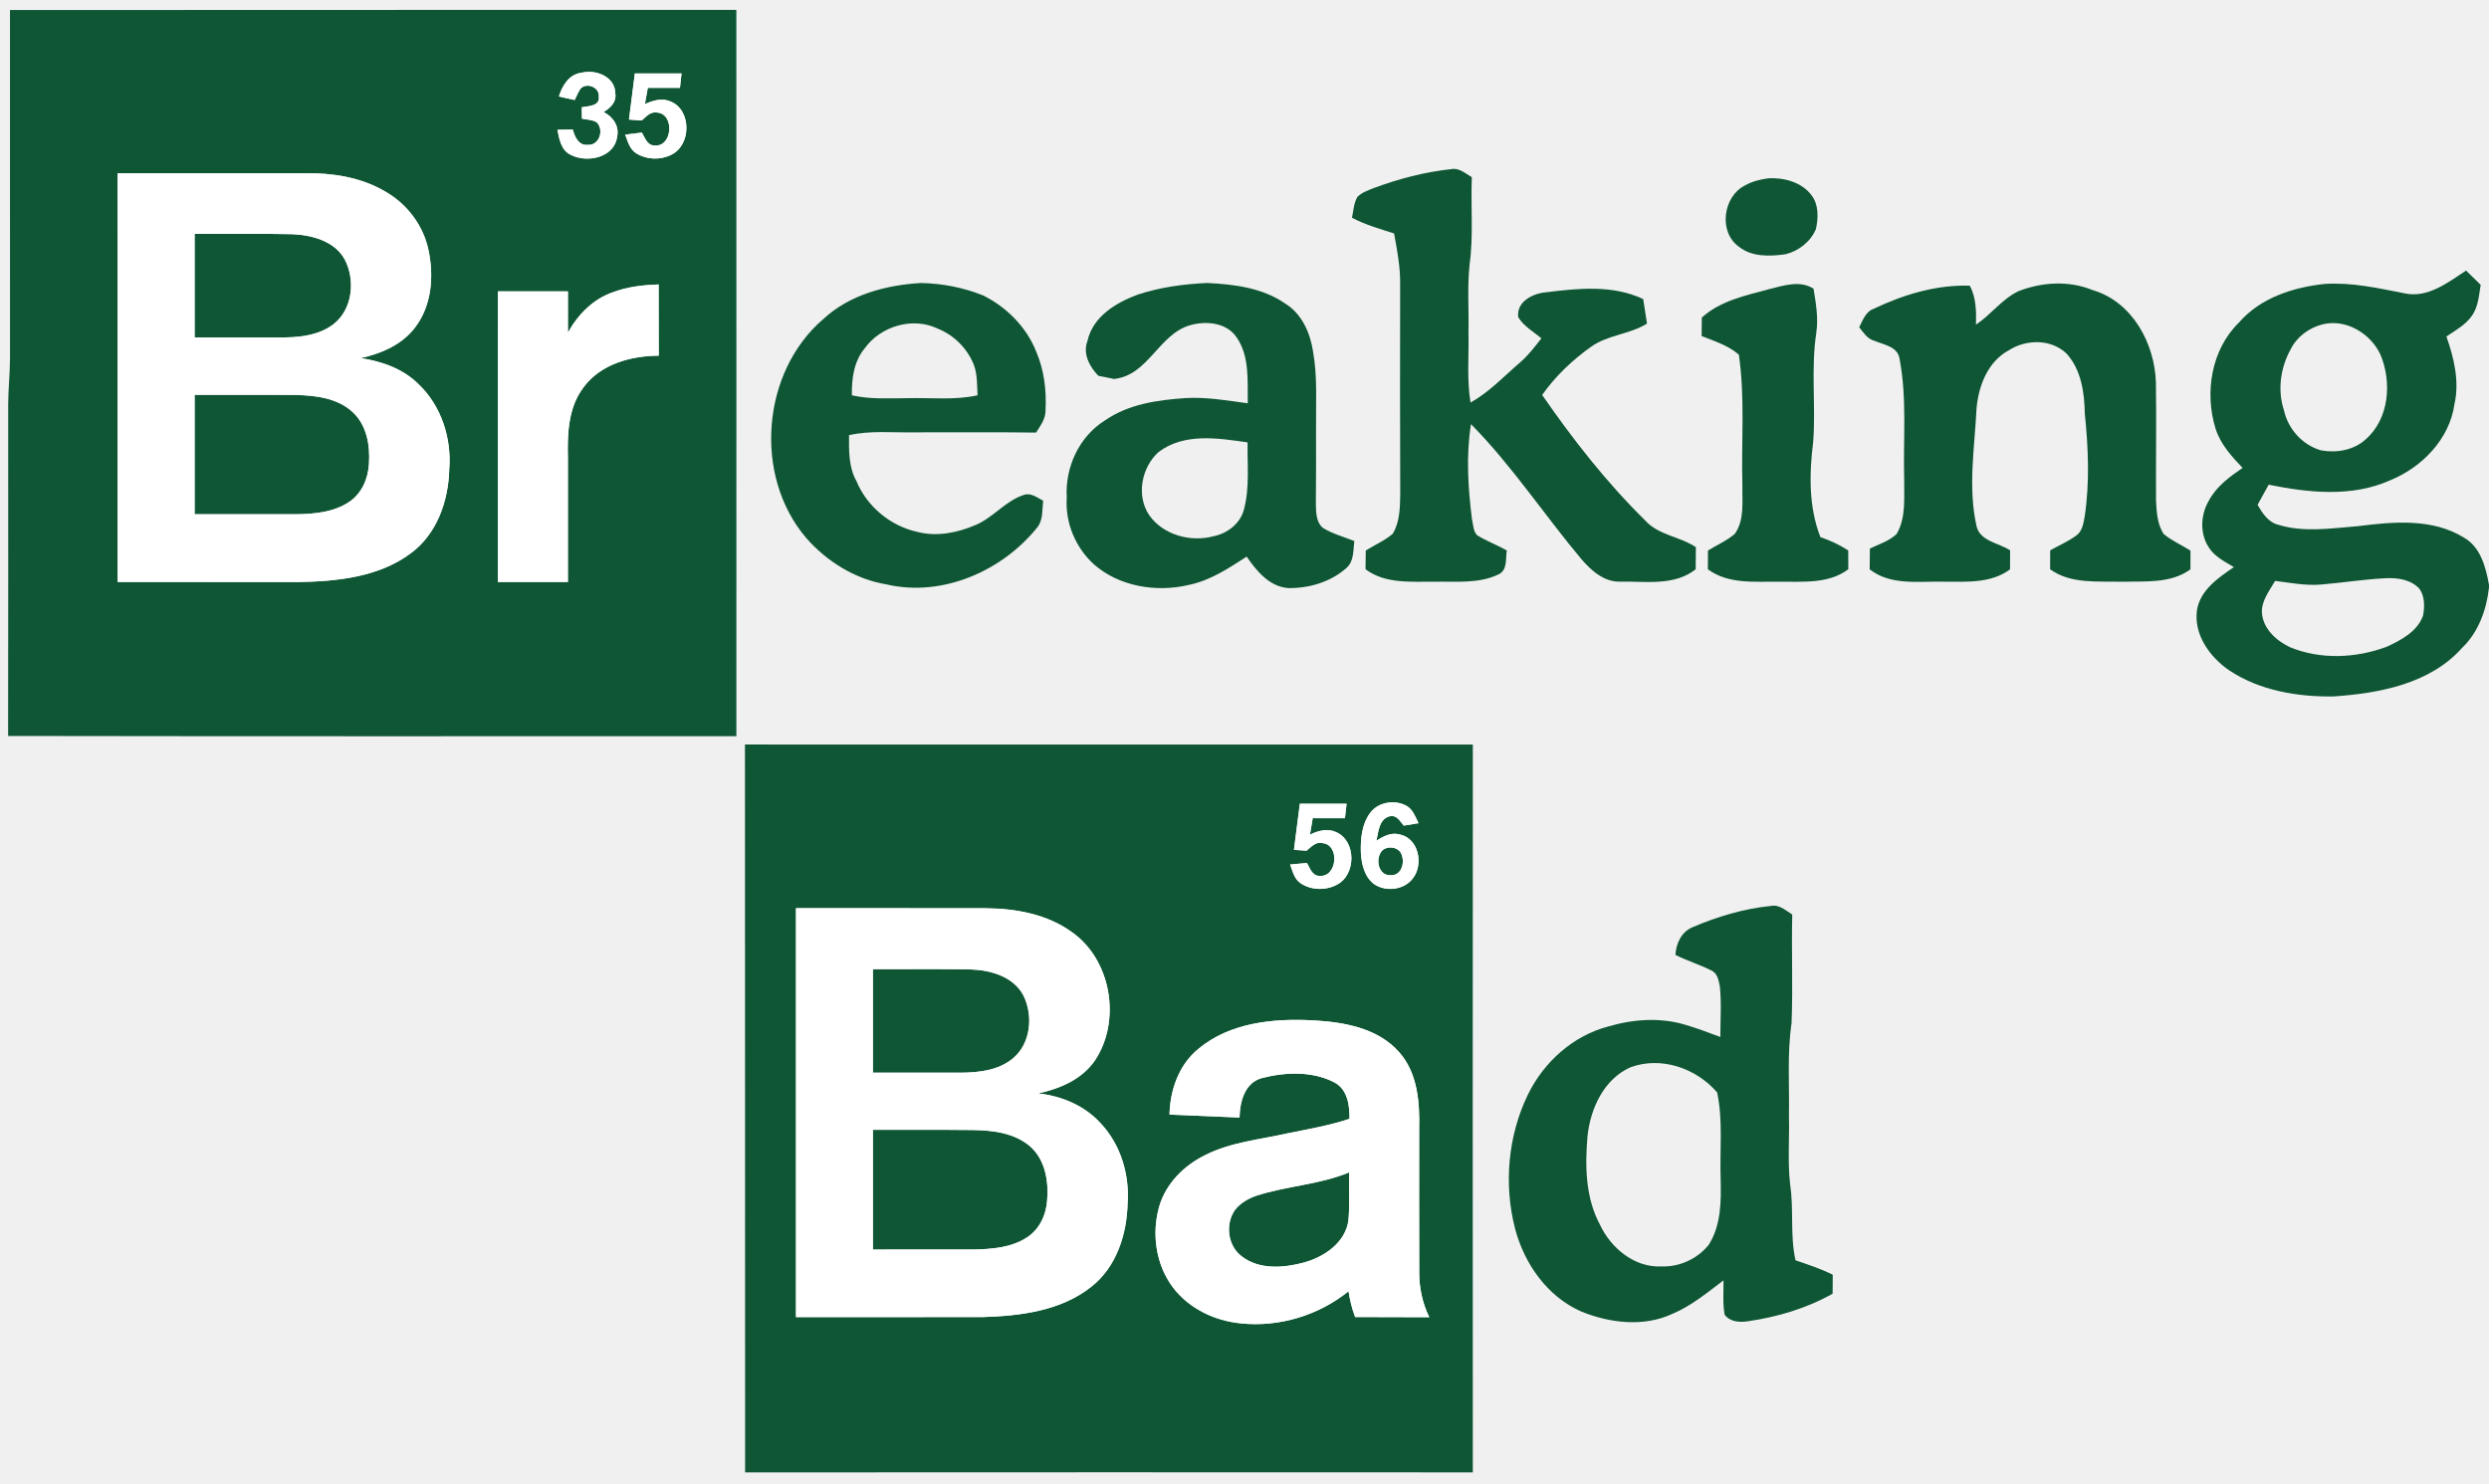
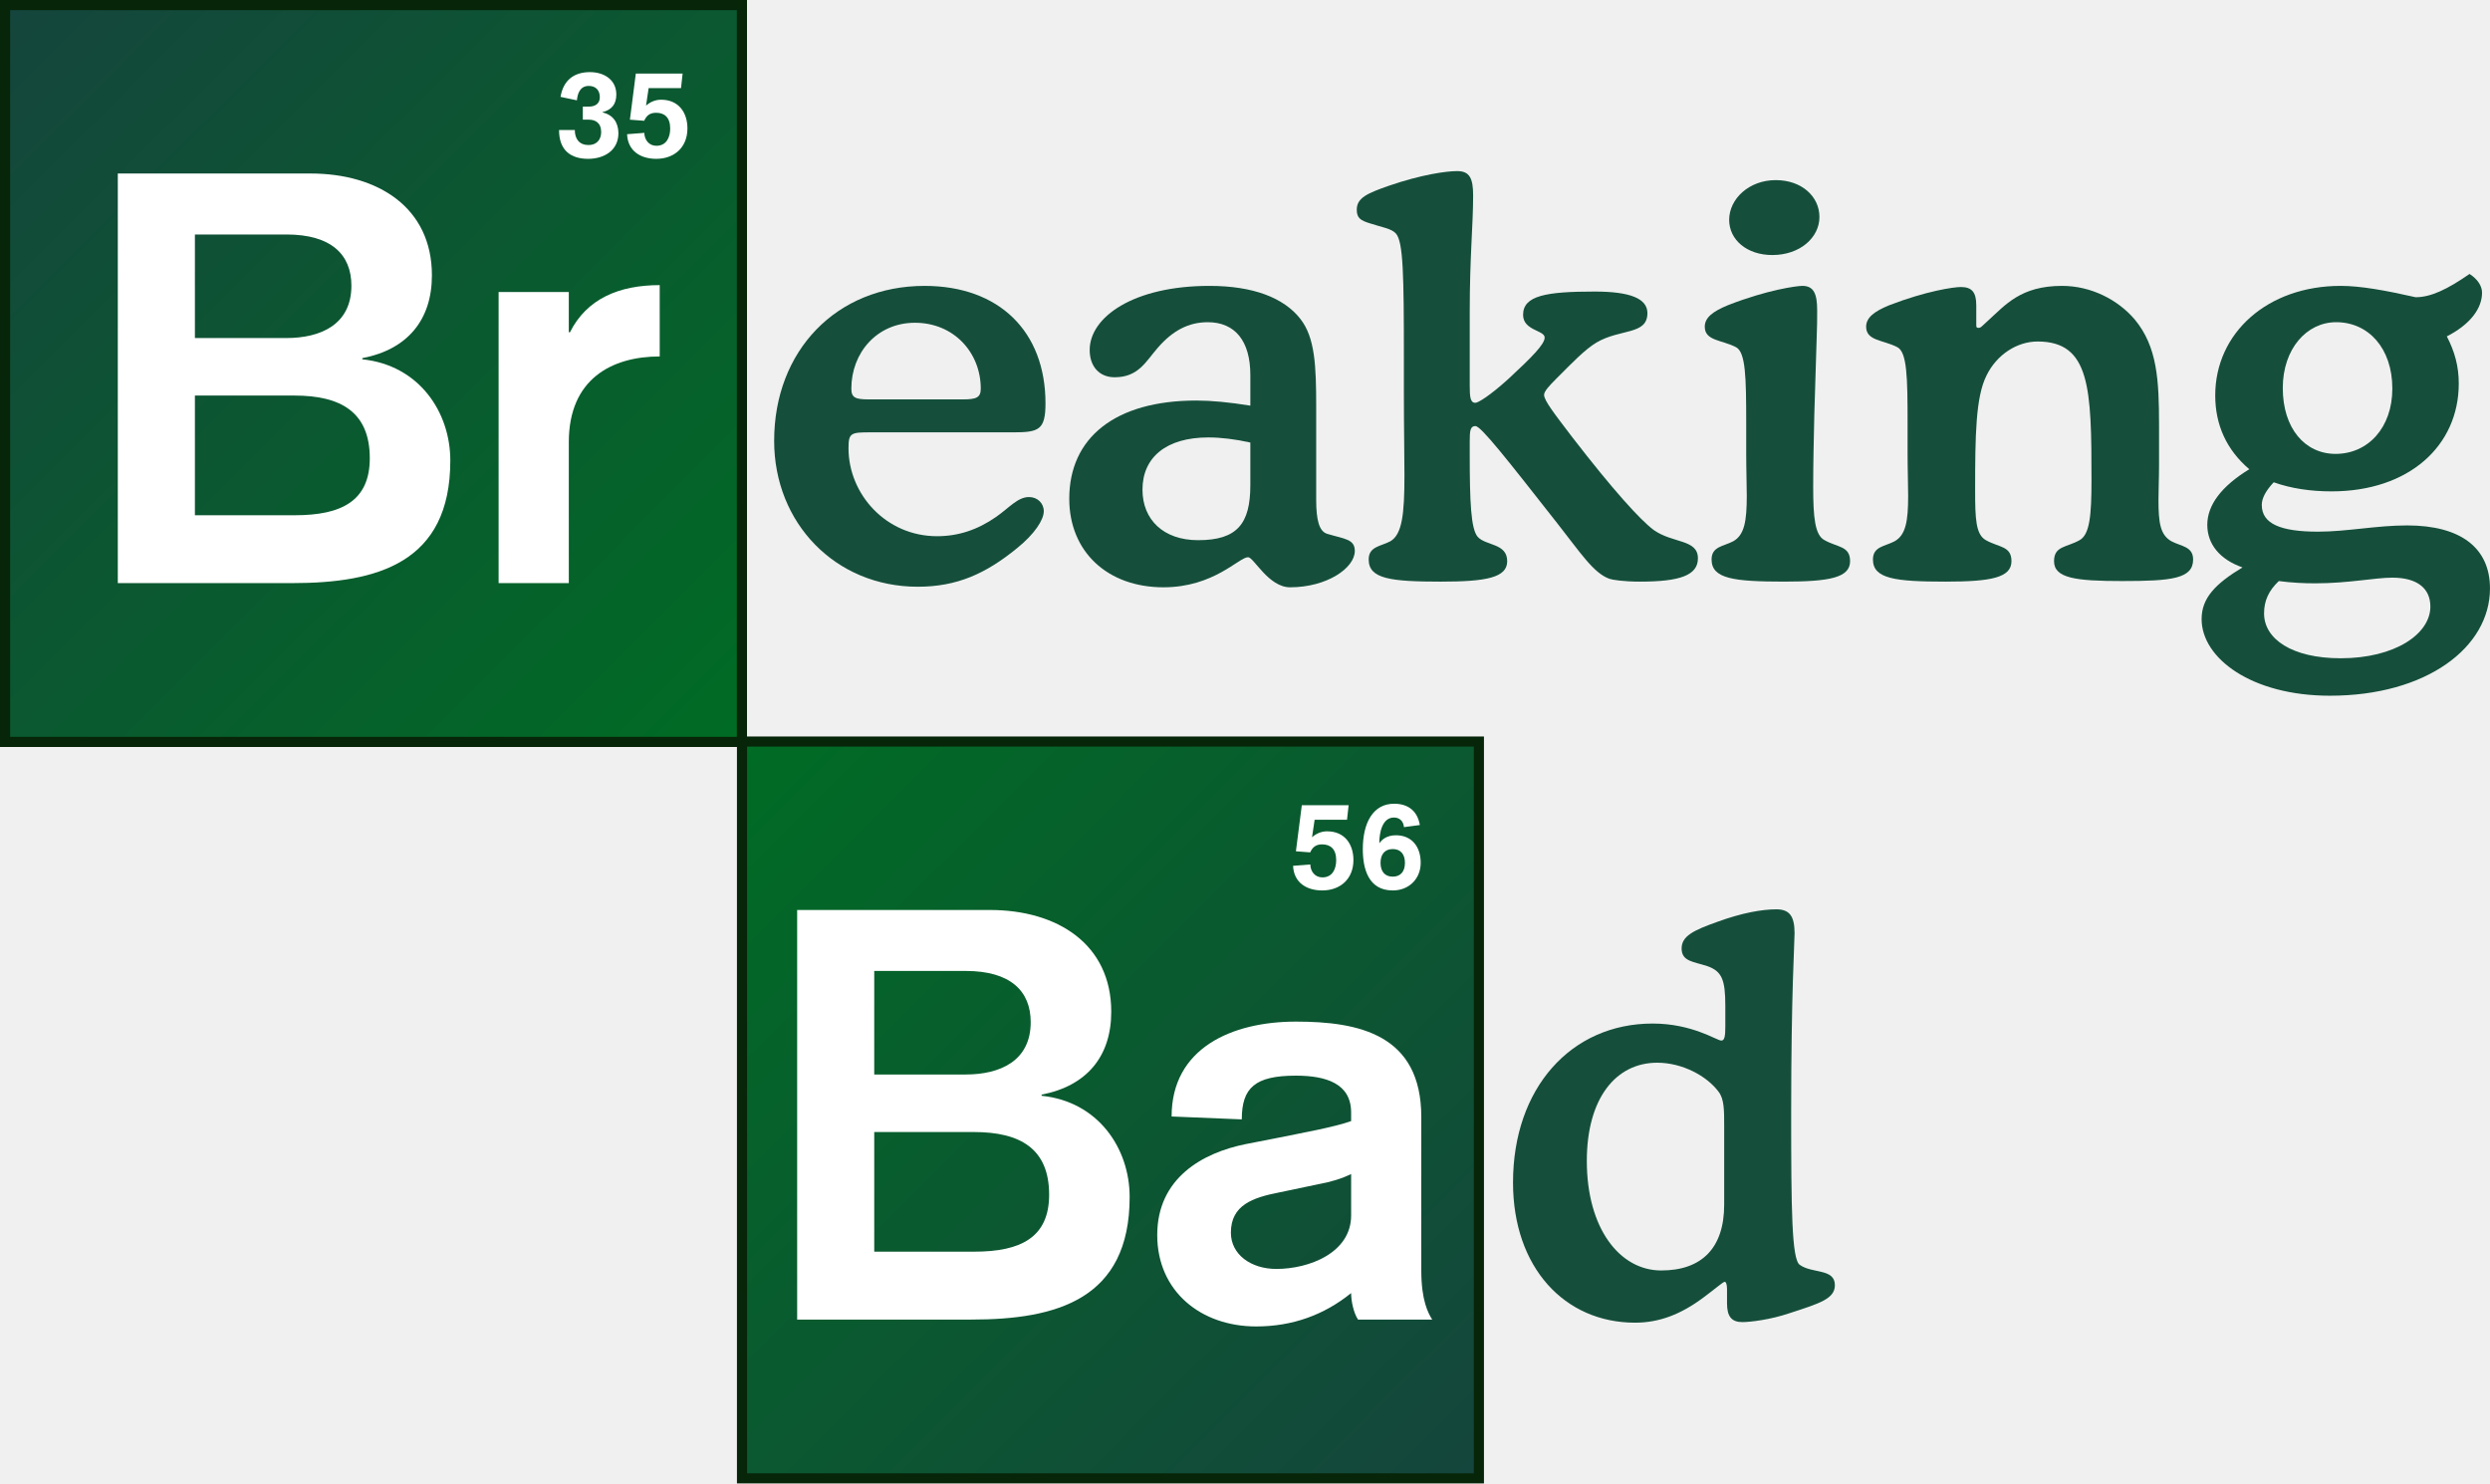
- <svg xmlns="http://www.w3.org/2000/svg" width="800pt" height="477pt" viewBox="0 0 800 477" version="1.1">
-   <g id="#000000ff">
- </g>
-   <g id="#0e5634ff">
-     <path fill="#0e5634" opacity="1.00" d=" M 3.21 3.23 C 81.03 3.21 158.85 3.16 236.67 3.18 C 236.66 81.02 236.72 158.86 236.68 236.69 C 158.66 236.70 80.63 236.75 2.61 236.62 C 2.68 201.07 2.63 165.53 2.63 129.98 C 2.66 124.99 3.20 120.02 3.22 115.02 C 3.16 77.76 3.26 40.49 3.21 3.23 M 179.64 31.03 C 181.33 31.40 183.02 31.78 184.71 32.15 C 185.31 30.93 185.82 29.66 186.58 28.52 C 188.51 26.40 192.77 28.02 192.46 31.04 C 192.90 34.16 189.09 34.08 186.99 34.48 C 187.01 35.70 187.03 36.93 187.05 38.15 C 188.61 38.47 190.31 38.46 191.73 39.28 C 194.24 41.57 192.72 46.79 189.01 46.57 C 185.98 46.90 184.76 44.03 184.09 41.65 C 182.44 41.67 180.80 41.70 179.16 41.73 C 179.75 44.69 180.32 48.24 183.34 49.73 C 188.57 52.52 197.44 50.75 198.35 43.98 C 199.13 40.54 196.98 37.49 194.00 36.01 C 196.14 34.74 198.23 32.79 197.76 30.03 C 197.75 24.65 191.45 22.20 186.88 23.40 C 182.92 23.86 180.69 27.55 179.64 31.03 M 204.05 23.61 C 203.42 28.55 202.79 33.49 202.16 38.44 C 203.52 38.53 204.88 38.63 206.24 38.74 C 207.61 37.60 208.95 35.88 210.96 36.17 C 217.01 36.30 216.24 47.58 210.19 46.75 C 207.95 46.67 207.28 44.18 206.30 42.63 C 204.50 42.84 202.71 43.05 200.93 43.28 C 201.79 45.47 202.40 48.09 204.61 49.36 C 207.88 51.37 212.27 51.50 215.70 49.78 C 222.24 46.73 222.35 35.40 215.54 32.63 C 212.82 31.41 209.84 32.29 207.28 33.47 C 207.61 31.73 207.91 29.99 208.21 28.25 C 211.66 28.26 215.11 28.26 218.55 28.25 C 218.72 26.71 218.89 25.16 219.06 23.61 C 214.06 23.60 209.06 23.60 204.05 23.61 M 37.80 55.67 C 37.81 99.49 37.81 143.31 37.81 187.12 C 57.22 187.13 76.63 187.12 96.03 187.13 C 108.42 186.91 121.76 185.53 132.01 177.90 C 140.42 171.73 144.14 161.08 144.39 150.96 C 145.21 140.99 141.88 130.53 134.56 123.55 C 129.59 118.57 122.74 116.16 115.91 115.14 C 122.48 113.69 129.14 110.87 133.33 105.37 C 138.83 98.31 139.53 88.62 137.66 80.13 C 135.94 72.26 130.64 65.37 123.62 61.47 C 115.90 56.94 106.78 55.59 97.96 55.68 C 77.91 55.66 57.86 55.67 37.80 55.67 M 197.06 93.94 C 190.67 96.10 185.74 101.14 182.54 106.95 C 182.54 102.53 182.54 98.10 182.54 93.68 C 175.03 93.67 167.52 93.67 160.02 93.67 C 160.02 124.82 160.02 155.97 160.01 187.12 C 167.52 187.12 175.03 187.11 182.53 187.12 C 182.54 173.76 182.55 160.40 182.53 147.03 C 182.34 139.32 182.67 130.90 187.57 124.51 C 193.08 117.00 202.82 114.40 211.73 114.35 C 211.68 106.72 211.75 99.09 211.69 91.45 C 206.74 91.64 201.73 92.17 197.06 93.94 Z" />
-     <path fill="#0e5634" opacity="1.00" d=" M 466.43 54.38 C 468.99 53.86 471.01 55.79 473.06 56.98 C 472.69 66.36 473.63 75.80 472.34 85.13 C 471.58 92.40 472.15 99.71 471.99 106.99 C 472.16 114.47 471.42 122.01 472.65 129.43 C 478.68 126.05 483.41 120.96 488.61 116.49 C 491.22 114.24 493.32 111.48 495.43 108.77 C 492.86 106.62 489.74 104.90 487.97 101.97 C 487.39 96.92 492.69 94.31 496.96 93.97 C 507.31 92.67 518.42 91.54 528.15 96.16 C 528.55 98.79 528.95 101.41 529.37 104.04 C 523.79 107.49 516.83 107.65 511.44 111.45 C 505.40 115.74 499.96 120.91 495.67 126.98 C 505.55 141.30 516.36 155.09 528.77 167.32 C 533.07 172.11 539.93 172.46 545.08 175.93 C 545.04 178.30 545.01 180.67 545.01 183.04 C 538.19 188.42 529.10 186.89 521.04 187.00 C 515.71 187.29 511.50 183.51 508.26 179.74 C 496.26 165.43 485.94 149.68 472.79 136.36 C 471.19 146.48 471.84 156.85 473.12 166.97 C 473.52 168.70 473.50 170.83 474.82 172.14 C 477.86 173.98 481.23 175.21 484.31 177.00 C 483.86 179.62 484.59 183.26 481.67 184.66 C 475.27 187.76 467.90 186.88 461.01 187.03 C 453.55 186.96 445.25 187.79 438.91 183.02 C 438.94 181.01 438.95 179.01 438.97 177.00 C 441.85 175.20 445.04 173.84 447.64 171.62 C 449.91 167.88 449.98 163.29 450.06 159.05 C 449.96 136.38 450.00 113.71 450.03 91.05 C 450.07 85.65 449.04 80.34 448.08 75.05 C 443.48 73.60 438.83 72.26 434.55 70.01 C 435.02 67.77 435.10 65.36 436.27 63.34 C 437.69 61.85 439.72 61.22 441.58 60.45 C 449.59 57.47 457.93 55.30 466.43 54.38 Z" />
-     <path fill="#0e5634" opacity="1.00" d=" M 568.34 57.32 C 573.39 57.04 579.15 58.57 582.29 62.83 C 584.61 65.90 584.45 70.13 583.64 73.70 C 581.96 77.70 578.11 80.69 573.94 81.73 C 568.85 82.47 562.99 82.67 558.77 79.22 C 552.31 74.49 553.84 63.21 560.75 59.68 C 563.06 58.35 565.70 57.68 568.34 57.32 Z" />
-     <path fill="#0e5634" opacity="1.00" d=" M 62.55 75.19 C 73.02 75.26 83.50 75.07 93.98 75.29 C 100.23 75.58 107.40 77.44 110.72 83.26 C 114.31 89.90 113.38 99.44 107.18 104.25 C 102.87 107.53 97.26 108.41 91.97 108.47 C 82.16 108.48 72.35 108.47 62.55 108.47 C 62.54 97.38 62.55 86.29 62.55 75.19 Z" />
-     <path fill="#0e5634" opacity="1.00" d=" M 772.75 94.29 C 780.22 95.97 786.78 90.86 792.63 86.99 C 794.18 88.53 795.74 90.07 797.33 91.59 C 796.75 94.97 796.55 98.63 794.51 101.52 C 792.45 104.46 789.22 106.22 786.31 108.18 C 788.75 115.13 790.56 122.62 788.89 129.97 C 787.30 141.17 778.51 150.20 768.32 154.38 C 756.01 159.93 742.02 158.44 729.18 155.83 C 727.99 157.99 726.81 160.15 725.61 162.31 C 727.18 165.02 729.04 167.93 732.31 168.73 C 740.61 171.28 749.46 169.82 757.96 169.16 C 769.32 167.72 781.86 166.56 792.05 172.91 C 797.38 176.03 798.94 182.39 800.00 188.02 L 800.00 188.89 C 799.19 196.05 796.64 203.23 791.34 208.31 C 781.03 219.87 764.78 222.90 750.05 223.91 C 738.47 224.08 726.32 222.05 716.52 215.54 C 710.29 211.29 705.04 204.04 706.14 196.16 C 707.19 189.69 712.98 185.76 718.00 182.33 C 715.11 180.57 711.86 179.02 709.99 176.08 C 707.00 171.61 707.26 165.50 709.96 160.96 C 712.37 156.38 716.64 153.29 720.80 150.43 C 717.27 146.75 713.71 142.83 712.13 137.87 C 708.51 126.26 710.72 112.40 719.63 103.70 C 726.51 95.76 737.04 92.36 747.19 91.29 C 755.81 90.72 764.34 92.63 772.75 94.29 M 746.36 104.32 C 742.10 105.43 738.25 108.29 736.27 112.27 C 732.98 118.20 731.95 125.40 734.10 131.91 C 735.40 137.93 740.09 143.14 746.05 144.80 C 750.96 145.70 756.49 144.76 760.28 141.33 C 767.95 134.72 768.86 122.83 765.08 113.95 C 761.89 107.15 753.90 102.34 746.36 104.32 M 745.96 187.94 C 741.02 188.34 736.13 187.37 731.25 186.76 C 729.44 189.93 726.86 193.09 727.01 196.93 C 727.33 202.09 731.58 205.96 735.98 208.06 C 745.83 212.14 757.13 211.63 767.03 207.98 C 771.73 205.83 776.98 203.06 778.82 197.89 C 779.33 195.04 779.39 191.77 777.65 189.31 C 774.99 186.40 770.78 185.72 767.02 185.89 C 759.97 186.22 752.99 187.35 745.96 187.94 Z" />
-     <path fill="#0e5634" opacity="1.00" d=" M 264.62 102.58 C 273.05 94.73 284.77 91.64 296.01 90.99 C 302.83 91.12 309.71 92.45 316.04 95.01 C 323.54 98.75 329.90 105.14 333.02 112.98 C 335.62 118.97 336.40 125.61 336.04 132.08 C 336.06 134.76 334.35 136.93 333.01 139.08 C 320.00 138.89 306.98 139.03 293.97 139.00 C 286.94 139.14 279.82 138.34 272.89 139.91 C 272.85 144.92 272.74 150.18 275.28 154.70 C 278.69 162.94 286.30 169.18 295.00 171.04 C 301.26 172.64 307.92 171.24 313.73 168.73 C 319.32 166.31 323.21 161.01 329.06 159.13 C 331.36 158.32 333.36 160.00 335.29 160.98 C 334.94 163.83 335.32 167.03 333.48 169.46 C 322.26 183.53 302.97 192.05 285.03 187.91 C 274.93 186.25 265.78 180.58 259.10 172.93 C 242.10 153.03 244.74 119.60 264.62 102.58 M 277.95 111.96 C 274.43 116.19 273.70 121.78 273.81 127.10 C 279.76 128.44 285.88 128.04 291.93 128.01 C 299.35 127.83 306.87 128.72 314.20 127.09 C 314.00 123.74 314.19 120.26 312.93 117.08 C 310.80 111.93 306.57 107.70 301.38 105.65 C 293.39 101.78 283.06 104.85 277.95 111.96 Z" />
-     <path fill="#0e5634" opacity="1.00" d=" M 365.77 94.69 C 372.92 92.33 380.49 91.33 387.99 90.98 C 396.69 91.40 405.89 92.53 413.21 97.68 C 418.42 100.93 421.10 107.00 422.01 112.88 C 423.51 121.18 422.90 129.63 422.99 138.01 C 423.03 146.02 422.99 154.02 422.93 162.03 C 422.99 164.69 422.99 167.87 425.22 169.74 C 428.33 171.67 431.93 172.58 435.30 173.96 C 434.91 176.94 435.25 180.53 432.69 182.67 C 427.65 187.14 420.67 189.18 414.01 189.07 C 408.02 188.61 403.86 183.57 400.70 178.96 C 394.87 182.72 388.95 186.67 382.04 188.07 C 371.70 190.52 359.74 188.60 351.61 181.45 C 345.69 176.08 342.31 168.03 342.87 160.02 C 342.26 150.33 346.82 140.33 355.17 135.16 C 362.71 129.90 372.05 128.61 380.99 127.99 C 387.73 127.58 394.40 128.76 401.05 129.67 C 400.92 122.57 401.73 114.64 397.48 108.48 C 394.27 103.69 387.67 103.09 382.54 104.55 C 372.40 107.44 369.10 120.70 358.05 121.84 C 356.38 121.47 354.70 121.14 353.03 120.83 C 350.20 117.88 347.92 113.72 349.54 109.57 C 351.29 101.73 358.76 97.26 365.77 94.69 M 372.32 145.38 C 366.88 150.33 365.13 159.41 369.40 165.67 C 373.93 172.05 382.76 174.41 390.14 172.38 C 394.55 171.49 398.65 168.29 399.81 163.84 C 401.71 156.79 400.87 149.42 400.99 142.23 C 391.47 140.86 380.57 139.09 372.32 145.38 Z" />
-     <path fill="#0e5634" opacity="1.00" d=" M 568.88 92.89 C 573.46 91.78 578.56 90.03 582.90 92.83 C 583.66 97.51 584.49 102.27 583.78 107.01 C 582.02 118.61 583.65 130.38 582.79 142.05 C 581.50 152.21 581.31 163.03 585.11 172.70 C 588.26 173.75 591.26 175.17 594.05 176.97 C 594.04 178.98 594.05 181.00 594.07 183.02 C 587.74 187.80 579.44 186.96 571.98 187.03 C 564.21 186.91 555.56 187.96 548.93 183.02 C 548.94 181.01 548.95 179.00 548.97 177.00 C 551.83 175.20 555.02 173.86 557.60 171.64 C 560.78 167.10 559.92 161.22 560.03 155.99 C 559.64 142.00 560.92 127.93 558.89 114.02 C 555.45 111.05 551.08 109.68 546.93 108.05 C 546.95 106.06 546.97 104.08 546.99 102.09 C 553.05 96.61 561.25 94.98 568.88 92.89 Z" />
-     <path fill="#0e5634" opacity="1.00" d=" M 648.71 93.64 C 656.33 90.66 665.00 90.14 672.66 93.29 C 685.35 97.02 692.57 110.41 692.94 123.00 C 693.13 135.67 692.90 148.34 692.98 161.01 C 693.15 164.62 693.40 168.51 695.39 171.64 C 697.99 173.84 701.17 175.21 704.05 177.02 C 704.03 179.02 704.03 181.03 704.04 183.04 C 697.72 187.70 689.42 186.83 682.01 187.04 C 674.27 186.82 665.59 187.85 658.94 183.03 C 658.94 181.00 658.95 178.97 658.96 176.94 C 661.74 175.37 664.71 174.12 667.30 172.21 C 669.31 170.82 669.66 168.21 670.06 165.99 C 671.69 155.06 671.21 143.94 670.09 133.00 C 669.97 126.26 668.96 118.98 664.30 113.76 C 659.37 108.94 651.29 109.00 645.68 112.61 C 638.96 116.21 635.98 123.91 635.30 131.13 C 634.69 143.71 632.48 156.50 635.25 168.99 C 636.25 174.00 642.40 174.52 646.08 176.94 C 646.06 178.98 646.05 181.02 646.05 183.06 C 640.00 187.59 632.10 187.03 624.96 187.02 C 616.87 186.80 607.82 188.41 600.94 183.05 C 600.97 180.82 600.99 178.59 601.01 176.37 C 603.93 174.95 607.23 173.97 609.61 171.67 C 612.72 166.35 611.94 159.89 612.03 153.99 C 611.68 141.13 612.98 128.12 610.55 115.39 C 609.96 111.37 605.43 110.84 602.38 109.54 C 600.15 108.94 598.94 106.89 597.57 105.23 C 598.74 102.97 599.61 100.19 602.27 99.26 C 611.87 94.69 622.39 91.51 633.12 91.85 C 635.18 95.71 635.21 100.11 635.11 104.37 C 639.94 101.17 643.43 96.19 648.71 93.64 Z" />
-     <path fill="#0e5634" opacity="1.00" d=" M 62.55 126.93 C 73.35 126.97 84.16 126.86 94.97 126.98 C 101.42 127.12 108.53 127.94 113.45 132.58 C 117.91 136.75 119.00 143.28 118.59 149.13 C 118.34 153.83 116.30 158.62 112.30 161.32 C 107.27 164.74 100.96 165.27 95.05 165.34 C 84.22 165.34 73.38 165.33 62.55 165.33 C 62.55 152.53 62.54 139.73 62.55 126.93 Z" />
-     <path fill="#0e5634" opacity="1.00" d=" M 239.44 239.37 C 317.42 239.35 395.40 239.38 473.39 239.39 C 473.33 317.39 473.35 395.38 473.38 473.38 C 395.42 473.35 317.45 473.33 239.49 473.39 C 239.45 395.38 239.50 317.37 239.44 239.37 M 417.79 258.41 C 417.15 263.35 416.52 268.29 415.89 273.24 C 417.24 273.32 418.60 273.41 419.96 273.50 C 421.42 272.34 422.85 270.54 424.97 271.06 C 430.66 271.44 429.90 282.00 424.19 281.61 C 421.78 281.69 421.06 279.14 420.07 277.46 C 418.26 277.62 416.46 277.78 414.66 277.95 C 415.47 280.07 415.98 282.60 418.00 283.95 C 421.37 286.25 426.04 286.35 429.63 284.48 C 435.94 281.32 436.01 270.35 429.40 267.51 C 426.64 266.24 423.61 267.09 421.03 268.35 C 421.34 266.58 421.63 264.82 421.93 263.05 C 425.38 263.05 428.83 263.06 432.28 263.06 C 432.45 261.50 432.63 259.95 432.81 258.40 C 427.80 258.40 422.79 258.40 417.79 258.41 M 440.35 261.40 C 437.72 264.98 437.28 269.65 437.40 273.95 C 437.57 277.71 438.51 281.91 441.70 284.29 C 445.55 286.87 451.54 286.11 454.26 282.20 C 457.60 277.72 455.89 269.52 449.95 268.30 C 447.19 267.50 444.62 268.85 442.40 270.31 C 443.07 267.34 443.27 262.97 447.05 262.37 C 449.11 262.15 450.03 264.14 451.18 265.44 C 452.76 265.19 454.35 264.93 455.95 264.66 C 454.91 262.65 454.16 260.22 452.04 259.07 C 448.29 256.99 442.92 257.85 440.35 261.40 M 255.84 292.00 C 255.84 335.82 255.83 379.64 255.84 423.46 C 275.91 423.44 295.98 423.50 316.04 423.44 C 328.08 423.07 341.01 421.45 350.75 413.71 C 358.79 407.42 362.17 396.95 362.42 387.05 C 363.11 377.75 360.24 368.04 353.79 361.18 C 348.66 355.49 341.23 352.36 333.71 351.55 C 340.64 350.02 347.76 347.03 351.91 340.97 C 360.46 328.15 357.22 308.54 344.44 299.63 C 336.55 293.94 326.56 292.10 317.01 292.02 C 296.62 291.97 276.23 292.01 255.84 292.00 M 385.18 337.22 C 378.91 342.32 376.06 350.46 375.90 358.36 C 383.40 358.67 390.90 358.98 398.40 359.30 C 398.51 354.30 399.99 348.25 405.44 346.65 C 413.02 344.68 421.71 344.29 428.84 347.98 C 433.13 350.20 433.80 355.38 433.75 359.71 C 427.26 361.87 420.52 363.03 413.83 364.38 C 404.95 366.39 395.62 367.19 387.38 371.37 C 380.59 374.68 374.75 380.49 372.60 387.86 C 370.09 396.61 371.48 406.62 377.03 413.95 C 382.19 420.75 390.48 424.69 398.88 425.48 C 411.18 426.75 423.83 422.91 433.44 415.15 C 433.86 417.97 434.53 420.76 435.56 423.44 C 443.50 423.51 451.45 423.42 459.39 423.50 C 457.20 419.00 456.13 414.05 456.16 409.06 C 456.10 393.71 456.14 378.36 456.14 363.01 C 456.35 354.46 455.67 344.98 449.71 338.28 C 442.85 330.49 431.92 328.59 422.07 328.06 C 409.34 327.37 395.33 328.73 385.18 337.22 Z" />
-     <path fill="#0e5634" opacity="1.00" d=" M 444.35 273.37 C 446.31 271.70 450.03 272.43 450.61 275.12 C 451.51 277.74 450.27 281.60 446.97 281.39 C 442.86 281.60 441.91 275.79 444.35 273.37 Z" />
-     <path fill="#0e5634" opacity="1.00" d=" M 544.00 298.11 C 552.01 294.69 560.49 292.13 569.19 291.27 C 571.86 290.71 573.95 292.74 576.05 294.02 C 575.77 305.65 576.30 317.30 575.83 328.92 C 574.38 338.88 575.18 348.95 574.99 358.97 C 575.18 366.24 574.54 373.55 575.37 380.80 C 576.60 388.89 575.30 397.16 577.10 405.20 C 581.15 406.57 585.23 407.92 589.07 409.84 C 589.04 411.87 589.03 413.90 589.03 415.94 C 580.68 420.64 571.35 423.41 561.90 424.78 C 559.24 425.22 556.02 425.05 554.31 422.66 C 553.68 419.02 554.00 415.30 553.96 411.64 C 548.71 415.61 543.57 419.90 537.43 422.46 C 528.24 426.70 517.46 425.39 508.32 421.70 C 497.35 416.92 489.91 406.31 486.95 394.97 C 483.30 380.76 484.67 365.19 491.07 351.97 C 496.17 341.47 505.63 332.93 517.04 329.99 C 524.98 327.66 533.59 327.06 541.60 329.45 C 545.45 330.54 549.17 332.04 552.94 333.40 C 552.94 328.00 553.35 322.58 552.79 317.21 C 552.43 315.27 552.04 312.86 550.00 311.99 C 546.27 310.10 542.24 308.90 538.51 307.01 C 538.73 303.30 540.40 299.63 544.00 298.11 M 524.11 343.12 C 515.55 346.90 511.25 356.27 510.26 365.13 C 509.42 374.75 509.55 384.99 514.23 393.71 C 517.73 401.25 525.35 407.61 534.02 407.16 C 539.79 407.40 545.63 404.71 549.22 400.19 C 553.22 393.91 553.21 386.14 553.04 378.96 C 552.72 369.72 553.84 360.36 551.92 351.24 C 545.24 343.45 533.95 339.52 524.11 343.12 Z" />
-     <path fill="#0e5634" opacity="1.00" d=" M 280.56 311.60 C 291.03 311.65 301.51 311.47 311.99 311.68 C 318.41 311.87 325.77 313.98 328.96 320.08 C 332.19 326.58 331.31 335.63 325.45 340.38 C 320.88 344.12 314.72 344.82 309.02 344.88 C 299.53 344.88 290.05 344.88 280.56 344.88 C 280.55 333.78 280.56 322.69 280.56 311.60 Z" />
-     <path fill="#0e5634" opacity="1.00" d=" M 280.56 363.25 C 291.36 363.30 302.15 363.18 312.95 363.31 C 319.33 363.43 326.25 364.30 331.23 368.69 C 335.99 372.99 337.09 379.89 336.56 385.99 C 336.24 390.67 334.03 395.38 329.96 397.92 C 324.94 401.14 318.78 401.61 312.97 401.73 C 302.16 401.76 291.36 401.73 280.56 401.74 C 280.56 388.91 280.55 376.08 280.56 363.25 Z" />
-     <path fill="#0e5634" opacity="1.00" d=" M 403.59 384.51 C 413.41 381.26 424.02 380.92 433.63 376.93 C 433.48 382.11 433.89 387.31 433.39 392.48 C 432.33 399.61 425.56 404.15 419.07 405.92 C 412.56 407.68 404.76 408.29 399.11 403.93 C 394.55 400.54 393.73 393.47 396.99 388.94 C 398.66 386.82 401.07 385.41 403.59 384.51 Z" />
-   </g>
-   <g id="#ffffffff">
-     <path fill="#ffffff" opacity="1.00" d=" M 179.64 31.03 C 180.69 27.55 182.92 23.86 186.88 23.40 C 191.45 22.20 197.75 24.65 197.76 30.03 C 198.23 32.79 196.14 34.74 194.00 36.01 C 196.98 37.49 199.13 40.54 198.35 43.98 C 197.44 50.75 188.57 52.52 183.34 49.73 C 180.32 48.24 179.75 44.69 179.16 41.73 C 180.80 41.70 182.44 41.67 184.09 41.65 C 184.76 44.03 185.98 46.90 189.01 46.57 C 192.72 46.79 194.24 41.57 191.73 39.28 C 190.31 38.46 188.61 38.47 187.05 38.15 C 187.03 36.93 187.01 35.70 186.99 34.48 C 189.09 34.08 192.90 34.16 192.46 31.04 C 192.77 28.02 188.51 26.40 186.58 28.52 C 185.82 29.66 185.31 30.93 184.71 32.15 C 183.02 31.78 181.33 31.40 179.64 31.03 Z" />
-     <path fill="#ffffff" opacity="1.00" d=" M 204.05 23.61 C 209.06 23.60 214.06 23.60 219.06 23.61 C 218.89 25.16 218.72 26.71 218.55 28.25 C 215.11 28.26 211.66 28.26 208.21 28.25 C 207.91 29.99 207.61 31.73 207.28 33.47 C 209.84 32.29 212.82 31.41 215.54 32.63 C 222.35 35.40 222.24 46.73 215.70 49.78 C 212.27 51.50 207.88 51.37 204.61 49.36 C 202.40 48.09 201.79 45.47 200.93 43.28 C 202.71 43.05 204.50 42.84 206.30 42.63 C 207.28 44.18 207.95 46.67 210.19 46.75 C 216.24 47.58 217.01 36.30 210.96 36.17 C 208.95 35.88 207.61 37.60 206.24 38.74 C 204.88 38.63 203.52 38.53 202.16 38.44 C 202.79 33.49 203.42 28.55 204.05 23.61 Z" />
-     <path fill="#ffffff" opacity="1.00" d=" M 37.80 55.67 C 57.86 55.67 77.91 55.66 97.96 55.68 C 106.78 55.59 115.90 56.94 123.62 61.47 C 130.64 65.37 135.94 72.26 137.66 80.13 C 139.53 88.62 138.83 98.31 133.33 105.37 C 129.14 110.87 122.48 113.69 115.91 115.14 C 122.74 116.16 129.59 118.57 134.56 123.55 C 141.88 130.53 145.21 140.99 144.39 150.96 C 144.14 161.08 140.42 171.73 132.01 177.90 C 121.76 185.53 108.42 186.91 96.03 187.13 C 76.63 187.12 57.22 187.13 37.81 187.12 C 37.81 143.31 37.81 99.49 37.80 55.67 M 62.55 75.19 C 62.55 86.29 62.54 97.38 62.55 108.47 C 72.35 108.47 82.16 108.48 91.97 108.47 C 97.26 108.41 102.87 107.53 107.18 104.25 C 113.38 99.44 114.31 89.90 110.72 83.26 C 107.40 77.44 100.23 75.58 93.98 75.29 C 83.50 75.07 73.02 75.26 62.55 75.19 M 62.55 126.93 C 62.54 139.73 62.55 152.53 62.55 165.33 C 73.38 165.33 84.22 165.34 95.05 165.34 C 100.96 165.27 107.27 164.74 112.30 161.32 C 116.30 158.62 118.34 153.83 118.59 149.13 C 119.00 143.28 117.91 136.75 113.45 132.58 C 108.53 127.94 101.42 127.12 94.97 126.98 C 84.16 126.86 73.35 126.97 62.55 126.93 Z" />
-     <path fill="#ffffff" opacity="1.00" d=" M 197.06 93.94 C 201.73 92.17 206.74 91.64 211.69 91.45 C 211.75 99.09 211.68 106.72 211.73 114.35 C 202.82 114.40 193.08 117.00 187.57 124.51 C 182.67 130.90 182.34 139.32 182.53 147.03 C 182.55 160.40 182.54 173.76 182.53 187.12 C 175.03 187.11 167.52 187.12 160.01 187.12 C 160.02 155.97 160.02 124.82 160.02 93.67 C 167.52 93.67 175.03 93.67 182.54 93.68 C 182.54 98.10 182.54 102.53 182.54 106.95 C 185.74 101.14 190.67 96.10 197.06 93.94 Z" />
-     <path fill="#ffffff" opacity="1.00" d=" M 417.79 258.41 C 422.79 258.40 427.80 258.40 432.81 258.40 C 432.63 259.95 432.45 261.50 432.28 263.06 C 428.83 263.06 425.38 263.05 421.93 263.05 C 421.63 264.82 421.34 266.58 421.03 268.35 C 423.61 267.09 426.64 266.24 429.40 267.51 C 436.01 270.35 435.94 281.32 429.63 284.48 C 426.04 286.35 421.37 286.25 418.00 283.95 C 415.98 282.60 415.47 280.07 414.66 277.95 C 416.46 277.78 418.26 277.62 420.07 277.46 C 421.06 279.14 421.78 281.69 424.19 281.61 C 429.90 282.00 430.66 271.44 424.97 271.06 C 422.85 270.54 421.42 272.34 419.96 273.50 C 418.60 273.41 417.24 273.32 415.89 273.24 C 416.52 268.29 417.15 263.35 417.79 258.41 Z" />
-     <path fill="#ffffff" opacity="1.00" d=" M 440.35 261.40 C 442.92 257.85 448.29 256.99 452.04 259.07 C 454.16 260.22 454.91 262.65 455.95 264.66 C 454.35 264.93 452.76 265.19 451.18 265.44 C 450.03 264.14 449.11 262.15 447.05 262.37 C 443.27 262.97 443.07 267.34 442.40 270.31 C 444.62 268.85 447.19 267.50 449.95 268.30 C 455.89 269.52 457.60 277.72 454.26 282.20 C 451.54 286.11 445.55 286.87 441.70 284.29 C 438.51 281.91 437.57 277.71 437.40 273.95 C 437.28 269.65 437.72 264.98 440.35 261.40 M 444.35 273.37 C 441.91 275.79 442.86 281.60 446.97 281.39 C 450.27 281.60 451.51 277.74 450.61 275.12 C 450.03 272.43 446.31 271.70 444.35 273.37 Z" />
-     <path fill="#ffffff" opacity="1.00" d=" M 255.84 292.00 C 276.23 292.01 296.62 291.97 317.01 292.02 C 326.56 292.10 336.55 293.94 344.44 299.63 C 357.22 308.54 360.46 328.15 351.91 340.97 C 347.76 347.03 340.64 350.02 333.71 351.55 C 341.23 352.36 348.66 355.49 353.79 361.18 C 360.24 368.04 363.11 377.75 362.42 387.05 C 362.17 396.95 358.79 407.42 350.75 413.71 C 341.01 421.45 328.08 423.07 316.04 423.44 C 295.98 423.50 275.91 423.44 255.84 423.46 C 255.83 379.64 255.84 335.82 255.84 292.00 M 280.56 311.60 C 280.56 322.69 280.55 333.78 280.56 344.88 C 290.05 344.88 299.53 344.88 309.02 344.88 C 314.72 344.82 320.88 344.12 325.45 340.38 C 331.31 335.63 332.19 326.58 328.96 320.08 C 325.77 313.98 318.41 311.87 311.99 311.68 C 301.51 311.47 291.03 311.65 280.56 311.60 M 280.56 363.25 C 280.55 376.08 280.56 388.91 280.56 401.74 C 291.36 401.73 302.16 401.76 312.97 401.73 C 318.78 401.61 324.94 401.14 329.96 397.92 C 334.03 395.38 336.24 390.67 336.56 385.99 C 337.09 379.89 335.99 372.99 331.23 368.69 C 326.25 364.30 319.33 363.43 312.95 363.31 C 302.15 363.18 291.36 363.30 280.56 363.25 Z" />
-     <path fill="#ffffff" opacity="1.00" d=" M 385.18 337.22 C 395.33 328.73 409.34 327.37 422.07 328.06 C 431.92 328.59 442.85 330.49 449.71 338.28 C 455.67 344.98 456.35 354.46 456.14 363.01 C 456.14 378.36 456.10 393.71 456.16 409.06 C 456.13 414.05 457.20 419.00 459.39 423.50 C 451.45 423.42 443.50 423.51 435.56 423.44 C 434.53 420.76 433.86 417.97 433.44 415.15 C 423.83 422.91 411.18 426.75 398.88 425.48 C 390.48 424.69 382.19 420.75 377.03 413.95 C 371.48 406.62 370.09 396.61 372.60 387.86 C 374.75 380.49 380.59 374.68 387.38 371.37 C 395.62 367.19 404.95 366.39 413.83 364.38 C 420.52 363.03 427.26 361.87 433.75 359.71 C 433.80 355.38 433.13 350.20 428.84 347.98 C 421.71 344.29 413.02 344.68 405.44 346.65 C 399.99 348.25 398.51 354.30 398.40 359.30 C 390.90 358.98 383.40 358.67 375.90 358.36 C 376.06 350.46 378.91 342.32 385.18 337.22 M 403.59 384.51 C 401.07 385.41 398.66 386.82 396.99 388.94 C 393.73 393.47 394.55 400.54 399.11 403.93 C 404.76 408.29 412.56 407.68 419.07 405.92 C 425.56 404.15 432.33 399.61 433.39 392.48 C 433.89 387.31 433.48 382.11 433.63 376.93 C 424.02 380.92 413.41 381.26 403.59 384.51 Z" />
-   </g>
+ <svg xmlns="http://www.w3.org/2000/svg" version="1.1" x="0px" y="0px" width="368.588px" height="219.595px" viewBox="0 0 368.588 219.595">
+   <linearGradient id="SVGID_1_" gradientUnits="userSpaceOnUse" x1="0.752" y1="0.753" x2="109.826" y2="109.827">
+     <stop offset="0" stop-color="#15453D" />
+     <stop offset="1" stop-color="#006C24" />
+   </linearGradient>
+   <rect x="0.751" y="0.752" style="fill:url(#SVGID_1_);" width="109.074" height="109.074" />
+   <path style="fill:#072508;" d="M-0.001,110.576V0h110.576v109.826v0.75H-0.001L-0.001,110.576z M109.825,109.826v-0.75V109.826L109.825,109.826z M1.499,109.076h107.574V1.502H1.499V109.076L1.499,109.076z" />
+   <path style="fill:#FFFFFF;" d="M17.438,25.684H45.97c9.963,0,17.965,5.023,17.965,15.074c0,6.643-3.658,10.984-10.303,12.26v0.172c8.346,0.852,13.027,7.75,13.027,14.988c0,15.158-10.813,18.141-23.416,18.141H17.438V25.684z M28.851,50.041h13.541c5.023,0,9.625-1.961,9.625-7.752c0-4.6-2.984-7.578-9.625-7.578H28.851V50.041z M28.851,76.271h14.818c6.898,0,11.07-2.133,11.07-8.434c0-6.814-4.258-9.283-11.156-9.283H28.851V76.271z" />
+   <path style="fill:#FFFFFF;" d="M73.808,43.227H84.2v5.959h0.17c2.471-4.938,7.238-6.98,13.285-6.98v10.561c-7.07,0-13.455,3.32-13.455,12.686v20.867H73.808V43.227z" />
+   <path style="fill:#FFFFFF;" d="M86.274,15.782h0.893c0.912,0,1.623-0.42,1.623-1.387c0-1.039-0.602-1.676-1.641-1.676c-1.258,0-1.66,1.094-1.75,2.133l-2.426-0.512c0.4-2.406,1.932-3.664,4.357-3.664c2.023,0,3.902,1.076,3.902,3.318c0,1.441-0.693,2.262-2.043,2.607v0.037c1.551,0.363,2.334,1.477,2.354,3.063c0,2.572-2.115,3.811-4.486,3.811c-2.426,0-4.303-1.129-4.303-4.266h2.334c0,1.33,0.674,2.225,2.041,2.225c1.168,0,1.861-0.785,1.861-1.914c0-1.387-0.875-1.842-1.824-1.842h-0.893V15.782z" />
+   <path style="fill:#FFFFFF;" d="M94.118,10.895h6.928l-0.236,2.152h-4.795l-0.383,2.588c0.637-0.564,1.404-0.875,2.225-0.875c2.643,0,3.902,1.951,3.902,4.248c0,2.846-1.988,4.504-4.613,4.504c-2.316,0-4.213-1.148-4.322-3.646l2.553-0.199c0.018,1.039,0.693,1.914,1.787,1.914c1.494,0,2.043-1.258,2.043-2.553c0-1.641-0.84-2.334-2.08-2.334c-0.912,0-1.422,0.4-1.768,1.186l-2.115-0.164L94.118,10.895z" />
+   <path style="fill:#154F3C;" d="M128.88,63.998c-2.941,0-3.277,0.084-3.277,2.352c0,6.807,5.545,13.025,13.107,13.025c3.109,0,5.967-0.924,8.74-2.857c1.932-1.344,3.193-2.941,4.873-2.941c1.26,0,2.186,0.926,2.186,2.102c0,1.26-1.346,3.361-3.949,5.461c-4.623,3.781-8.908,5.715-14.705,5.715c-12.186,0-21.26-9.412-21.26-21.596c0-13.361,9.242-22.939,22.268-22.939c11.008,0,17.898,6.721,17.898,17.393c0,3.949-1.01,4.287-4.791,4.287h-20.502C129.216,63.998,129.048,63.998,128.88,63.998z M142.491,59.123c2.018,0,2.689-0.252,2.689-1.596c0-5.295-3.949-9.748-9.748-9.748c-5.629,0-9.41,4.453-9.41,9.748c0,1.344,0.588,1.596,2.604,1.596H142.491z" />
+   <path style="fill:#154F3C;" d="M196.513,79.039c2.523,0.756,4.035,0.756,4.035,2.52c0,2.521-4.119,5.379-9.58,5.379c-3.195,0-5.379-4.453-6.219-4.453c-1.346,0-5.043,4.453-12.521,4.453c-8.318,0-13.949-5.293-13.949-13.109c0-8.99,6.723-14.537,18.824-14.537c2.184,0,4.873,0.252,7.982,0.756V55.51c0-5.041-2.27-7.814-6.303-7.814c-2.857,0-5.209,1.26-7.395,3.781c-1.766,2.018-2.857,4.369-6.387,4.369c-2.27,0-3.697-1.596-3.697-4.033c0-4.873,6.471-9.494,17.73-9.494c6.471,0,11.008,1.764,13.445,4.873c2.186,2.773,2.354,6.975,2.354,13.025v13.779C194.833,76.938,195.253,78.703,196.513,79.039z M178.866,64.754c-6.219,0-9.748,2.941-9.748,7.73c0,4.453,3.109,7.479,8.236,7.479c5.797,0,7.73-2.438,7.73-8.15V65.51C182.815,65.006,180.716,64.754,178.866,64.754z" />
+   <path style="fill:#154F3C;" d="M217.56,57.023c0,1.764,0.084,2.604,0.84,2.604c0.42,0,2.186-1.092,4.875-3.529c3.445-3.193,5.377-5.125,5.377-6.133c0-1.094-3.193-1.01-3.193-3.361c0-2.857,3.445-3.445,10.588-3.445c5.211,0,7.814,1.008,7.814,3.193c0,3.277-4.033,2.268-7.563,4.369c-1.68,1.008-3.529,2.941-5.881,5.293c-1.178,1.178-1.85,1.934-1.85,2.438c0,0.84,1.512,2.773,4.201,6.303c5.967,7.73,10,12.184,12.018,13.697c2.856,2.016,6.553,1.344,6.553,4.201c0,2.52-2.688,3.445-8.57,3.445c-2.438,0-4.033-0.252-4.537-0.42c-2.354-0.842-4.285-3.865-7.73-8.236c-7.395-9.41-11.262-14.369-12.102-14.369c-0.756,0-0.84,0.674-0.84,2.27c0,0.504,0,1.092,0,1.848c0,7.059,0.168,11.094,1.176,12.27c1.178,1.344,4.371,0.924,4.371,3.613c0,2.438-3.109,3.025-9.832,3.025c-7.479,0-10.672-0.42-10.672-3.277c0-1.934,1.764-1.934,3.193-2.689c1.764-1.008,2.1-4.033,2.1-9.748c0-3.193-0.084-7.059-0.084-11.932c0-1.848,0-3.613,0-5.293c0-12.521-0.084-17.328-1.176-18.588c-0.672-0.756-2.102-0.924-3.865-1.514c-1.346-0.42-1.934-0.756-1.934-2.016c0-1.765,1.598-2.437,4.707-3.529c4.873-1.682,8.57-2.186,10.166-2.186c1.85,0,2.354,1.094,2.354,3.613c0,4.453-0.504,8.923-0.504,17.328V57.023z" />
+   <path style="fill:#154F3C;" d="M268.402,72.064c0,4.537,0.252,7.143,1.68,7.898c1.934,1.092,3.781,0.84,3.781,3.109c0,2.438-3.025,3.025-9.748,3.025c-7.479,0-10.755-0.42-10.755-3.277c0-1.934,1.766-1.934,3.192-2.689c1.682-0.924,2.018-3.025,2.018-6.723c0-1.764-0.084-3.781-0.084-6.303c0-1.596,0-3.107,0-4.453c0-6.891-0.084-10.504-1.514-11.26c-2.099-1.092-4.62-0.924-4.62-3.025c0-1.344,1.177-2.268,3.445-3.193c5.798-2.268,10.167-2.855,11.007-2.855c1.682,0,2.186,1.176,2.186,3.613c0,1.092,0,2.604-0.084,4.453l-0.336,10.924C268.486,65.006,268.402,68.619,268.402,72.064z M262.855,26.663c3.865,0,6.471,2.438,6.471,5.462c0,3.025-2.857,5.629-6.975,5.629c-3.781,0-6.387-2.268-6.387-5.209C255.965,29.436,258.906,26.663,262.855,26.663z" />
+   <path style="fill:#154F3C;" d="M305.23,42.318c4.368,0,8.318,2.1,10.755,4.957c3.362,4.033,3.613,8.99,3.613,15.713c0,3.193,0,5.127,0,5.799c0,2.016-0.084,3.697-0.084,5.209c0,3.361,0.253,5.211,1.934,6.135c1.429,0.756,3.194,0.756,3.194,2.689c0,2.857-3.194,3.193-10.504,3.193c-6.891,0-10.084-0.42-10.084-2.941c0-2.27,1.847-2.018,3.78-3.109c1.513-0.84,1.764-3.697,1.764-8.906c0-13.529-0.168-20.504-7.981-20.504c-3.025,0-6.052,1.932-7.563,5.041c-1.596,3.193-1.68,8.824-1.68,16.975c0,4.201,0.084,6.555,1.595,7.395c1.935,1.092,3.782,0.84,3.782,3.109c0,2.438-3.025,3.025-9.749,3.025c-7.478,0-10.755-0.42-10.755-3.277c0-1.934,1.766-1.934,3.192-2.689c1.683-0.924,2.019-3.025,2.019-6.723c0-1.764-0.084-3.781-0.084-6.303c0-1.596,0-3.107,0-4.453c0-6.891-0.085-10.504-1.515-11.26c-2.1-1.092-4.62-0.924-4.62-3.025c0-1.344,1.175-2.268,3.445-3.193c5.462-2.1,9.495-2.688,10.587-2.688c1.596,0,2.271,0.756,2.271,2.688v2.354c0,0.252,0,0.42,0,0.504c0,0.336,0,0.504,0.335,0.504c0.169,0,0.336-0.084,0.421-0.168l1.007-0.924C296.827,45.174,299.095,42.318,305.23,42.318z" />
+   <path style="fill:#154F3C;" d="M327.915,58.535c0-9.244,7.731-16.217,18.57-16.217c2.941,0,6.639,0.672,11.092,1.68c2.271,0,4.705-1.176,7.983-3.445c1.175,0.756,1.85,1.766,1.85,2.773c0,2.352-1.767,4.705-5.212,6.471c1.177,2.268,1.767,4.453,1.767,6.975c0,9.242-7.396,15.965-18.825,15.965c-3.107,0-5.964-0.42-8.57-1.344c-1.176,1.26-1.764,2.352-1.764,3.361c0,2.771,2.771,3.949,8.318,3.949c4.286,0,8.655-0.926,13.194-0.926c7.982,0,12.267,3.361,12.267,9.328c0,8.74-9.411,15.883-23.696,15.883c-11.596,0-18.991-5.545-18.991-11.346c0-3.109,2.018-5.209,6.051-7.646c-3.36-1.176-5.21-3.445-5.21-6.303c0-2.939,2.101-5.713,6.218-8.234C329.595,66.602,327.915,62.904,327.915,58.535z M335.143,90.803c0,3.781,4.117,6.641,11.343,6.641c8.066,0,13.275-3.615,13.275-7.648c0-2.689-1.931-4.285-5.628-4.285c-2.606,0-6.472,0.84-11.428,0.84c-1.683,0-3.445-0.084-5.379-0.336C335.814,87.441,335.143,88.955,335.143,90.803z M345.73,67.189c4.788,0,8.402-3.865,8.402-9.662c0-5.967-3.53-9.832-8.318-9.832c-4.371,0-7.9,3.949-7.9,9.748C337.914,63.408,341.19,67.189,345.73,67.189z" />
+   <path style="fill:#154F3C;" d="M255.647,190.841c0-0.756-0.168-1.092-0.338-1.092c-0.252,0-1.259,0.924-3.191,2.352c-3.276,2.438-6.471,3.697-10.084,3.697c-10.42,0-18.066-8.15-18.066-20.754c0-13.95,8.57-23.527,20.67-23.527c5.884,0,9.497,2.521,10.168,2.521c0.504,0,0.588-0.756,0.588-2.102v-3.041c0-3.866-0.504-5.128-2.688-5.883c-2.017-0.672-3.78-0.672-3.78-2.606c0-1.848,1.764-2.688,5.293-3.948c3.695-1.345,6.637-1.849,8.738-1.849c1.932,0,2.688,1.008,2.688,3.529c0,1.429-0.504,8.925-0.504,26.569c0,14.369,0.084,21.68,1.262,22.52c1.848,1.344,5.209,0.504,5.209,3.025c0,2.016-2.27,2.689-6.639,4.117c-2.941,1.008-5.967,1.344-7.059,1.344c-1.596,0-2.267-0.84-2.267-2.771V190.841z M255.226,166.64c0-2.352,0-3.95-0.84-5.042c-1.763-2.353-5.376-4.283-9.074-4.283c-6.135,0-10.42,5.291-10.42,14.536c0,9.998,4.873,16.217,11.008,16.217c5.965,0,9.326-3.277,9.326-9.746V166.64z" />
+   <linearGradient id="SVGID_2_" gradientUnits="userSpaceOnUse" x1="218.917" y1="218.848" x2="109.84" y2="109.771">
+     <stop offset="0" stop-color="#15453D" />
+     <stop offset="1" stop-color="#006C24" />
+   </linearGradient>
+   <rect x="109.839" y="109.771" style="fill:url(#SVGID_2_);" width="109.078" height="109.075" />
+   <path style="fill:#072508;" d="M109.087,219.595V109.021h110.58v109.825v0.748H109.087L109.087,219.595z M218.917,218.847v-0.75V218.847L218.917,218.847z M110.587,218.097h107.58l-0.002-107.575H110.587V218.097L110.587,218.097z" />
+   <path style="fill:#FFFFFF;" d="M118.001,134.705h28.525c9.965,0,17.969,5.025,17.969,15.073c0,6.642-3.662,10.98-10.307,12.26v0.171c8.348,0.85,13.031,7.747,13.031,14.983c0,15.16-10.814,18.145-23.42,18.145h-25.799V134.705z M129.411,159.059h13.539c5.021,0,9.623-1.959,9.623-7.747c0-4.598-2.982-7.581-9.623-7.581h-13.539V159.059z M129.411,185.286h14.813c6.9,0,11.076-2.129,11.076-8.432c0-6.811-4.26-9.279-11.158-9.279h-14.73V185.286z" />
+   <path style="fill:#FFFFFF;" d="M210.392,188.097c0,4.428,1.021,6.303,1.615,7.24h-10.984c-0.678-1.023-1.02-2.813-1.02-3.92c-4.002,3.236-8.689,4.938-14.055,4.938c-8.174,0-14.646-5.193-14.646-13.535c0-8.434,6.727-12.184,13.115-13.461l4.342-0.848c3.748-0.766,8.604-1.619,11.244-2.555v-1.277c0-4.258-3.662-5.449-8.178-5.449c-6.045,0-8.006,1.787-8.006,6.473l-10.389-0.428c0-10.132,8.941-14.045,18.395-14.045c9.287,0,18.566,1.873,18.566,14.131V188.097z M200.003,173.79c-1.359,0.682-3.066,1.193-4.941,1.531l-5.707,1.195c-3.916,0.766-7.15,1.871-7.15,5.959c0,3.238,2.977,5.367,6.727,5.367c4.854,0,11.072-2.385,11.072-7.918V173.79z" />
+   <path style="fill:#FFFFFF;" d="M192.704,119.196h6.93l-0.238,2.151h-4.795l-0.383,2.59c0.639-0.566,1.404-0.876,2.225-0.876c2.645,0,3.902,1.951,3.902,4.25c0,2.843-1.988,4.503-4.613,4.503c-2.316,0-4.213-1.15-4.322-3.647l2.553-0.2c0.018,1.039,0.693,1.914,1.787,1.914c1.496,0,2.043-1.257,2.043-2.553c0-1.641-0.84-2.334-2.08-2.334c-0.91,0-1.422,0.401-1.768,1.186l-2.115-0.163L192.704,119.196z" />
+   <path style="fill:#FFFFFF;" d="M207.823,122.442c-0.072-0.875-0.637-1.422-1.477-1.422c-1.77,0-2.17,2.313-2.17,3.772h0.037c0.309-0.455,1.021-1.147,2.424-1.147c2.316,0,3.666,1.659,3.666,4.084c0,2.299-1.678,4.085-4.139,4.085c-3.611,0-4.432-3.228-4.432-6.109c0-3.92,1.531-6.729,4.631-6.729c2.08,0,3.465,1.077,3.813,3.154L207.823,122.442z M204.358,127.729c0,1.276,0.639,2.042,1.807,2.042c1.166,0,1.805-0.766,1.805-2.042s-0.639-2.042-1.805-2.042C204.997,125.688,204.358,126.453,204.358,127.729z" />
</svg>
